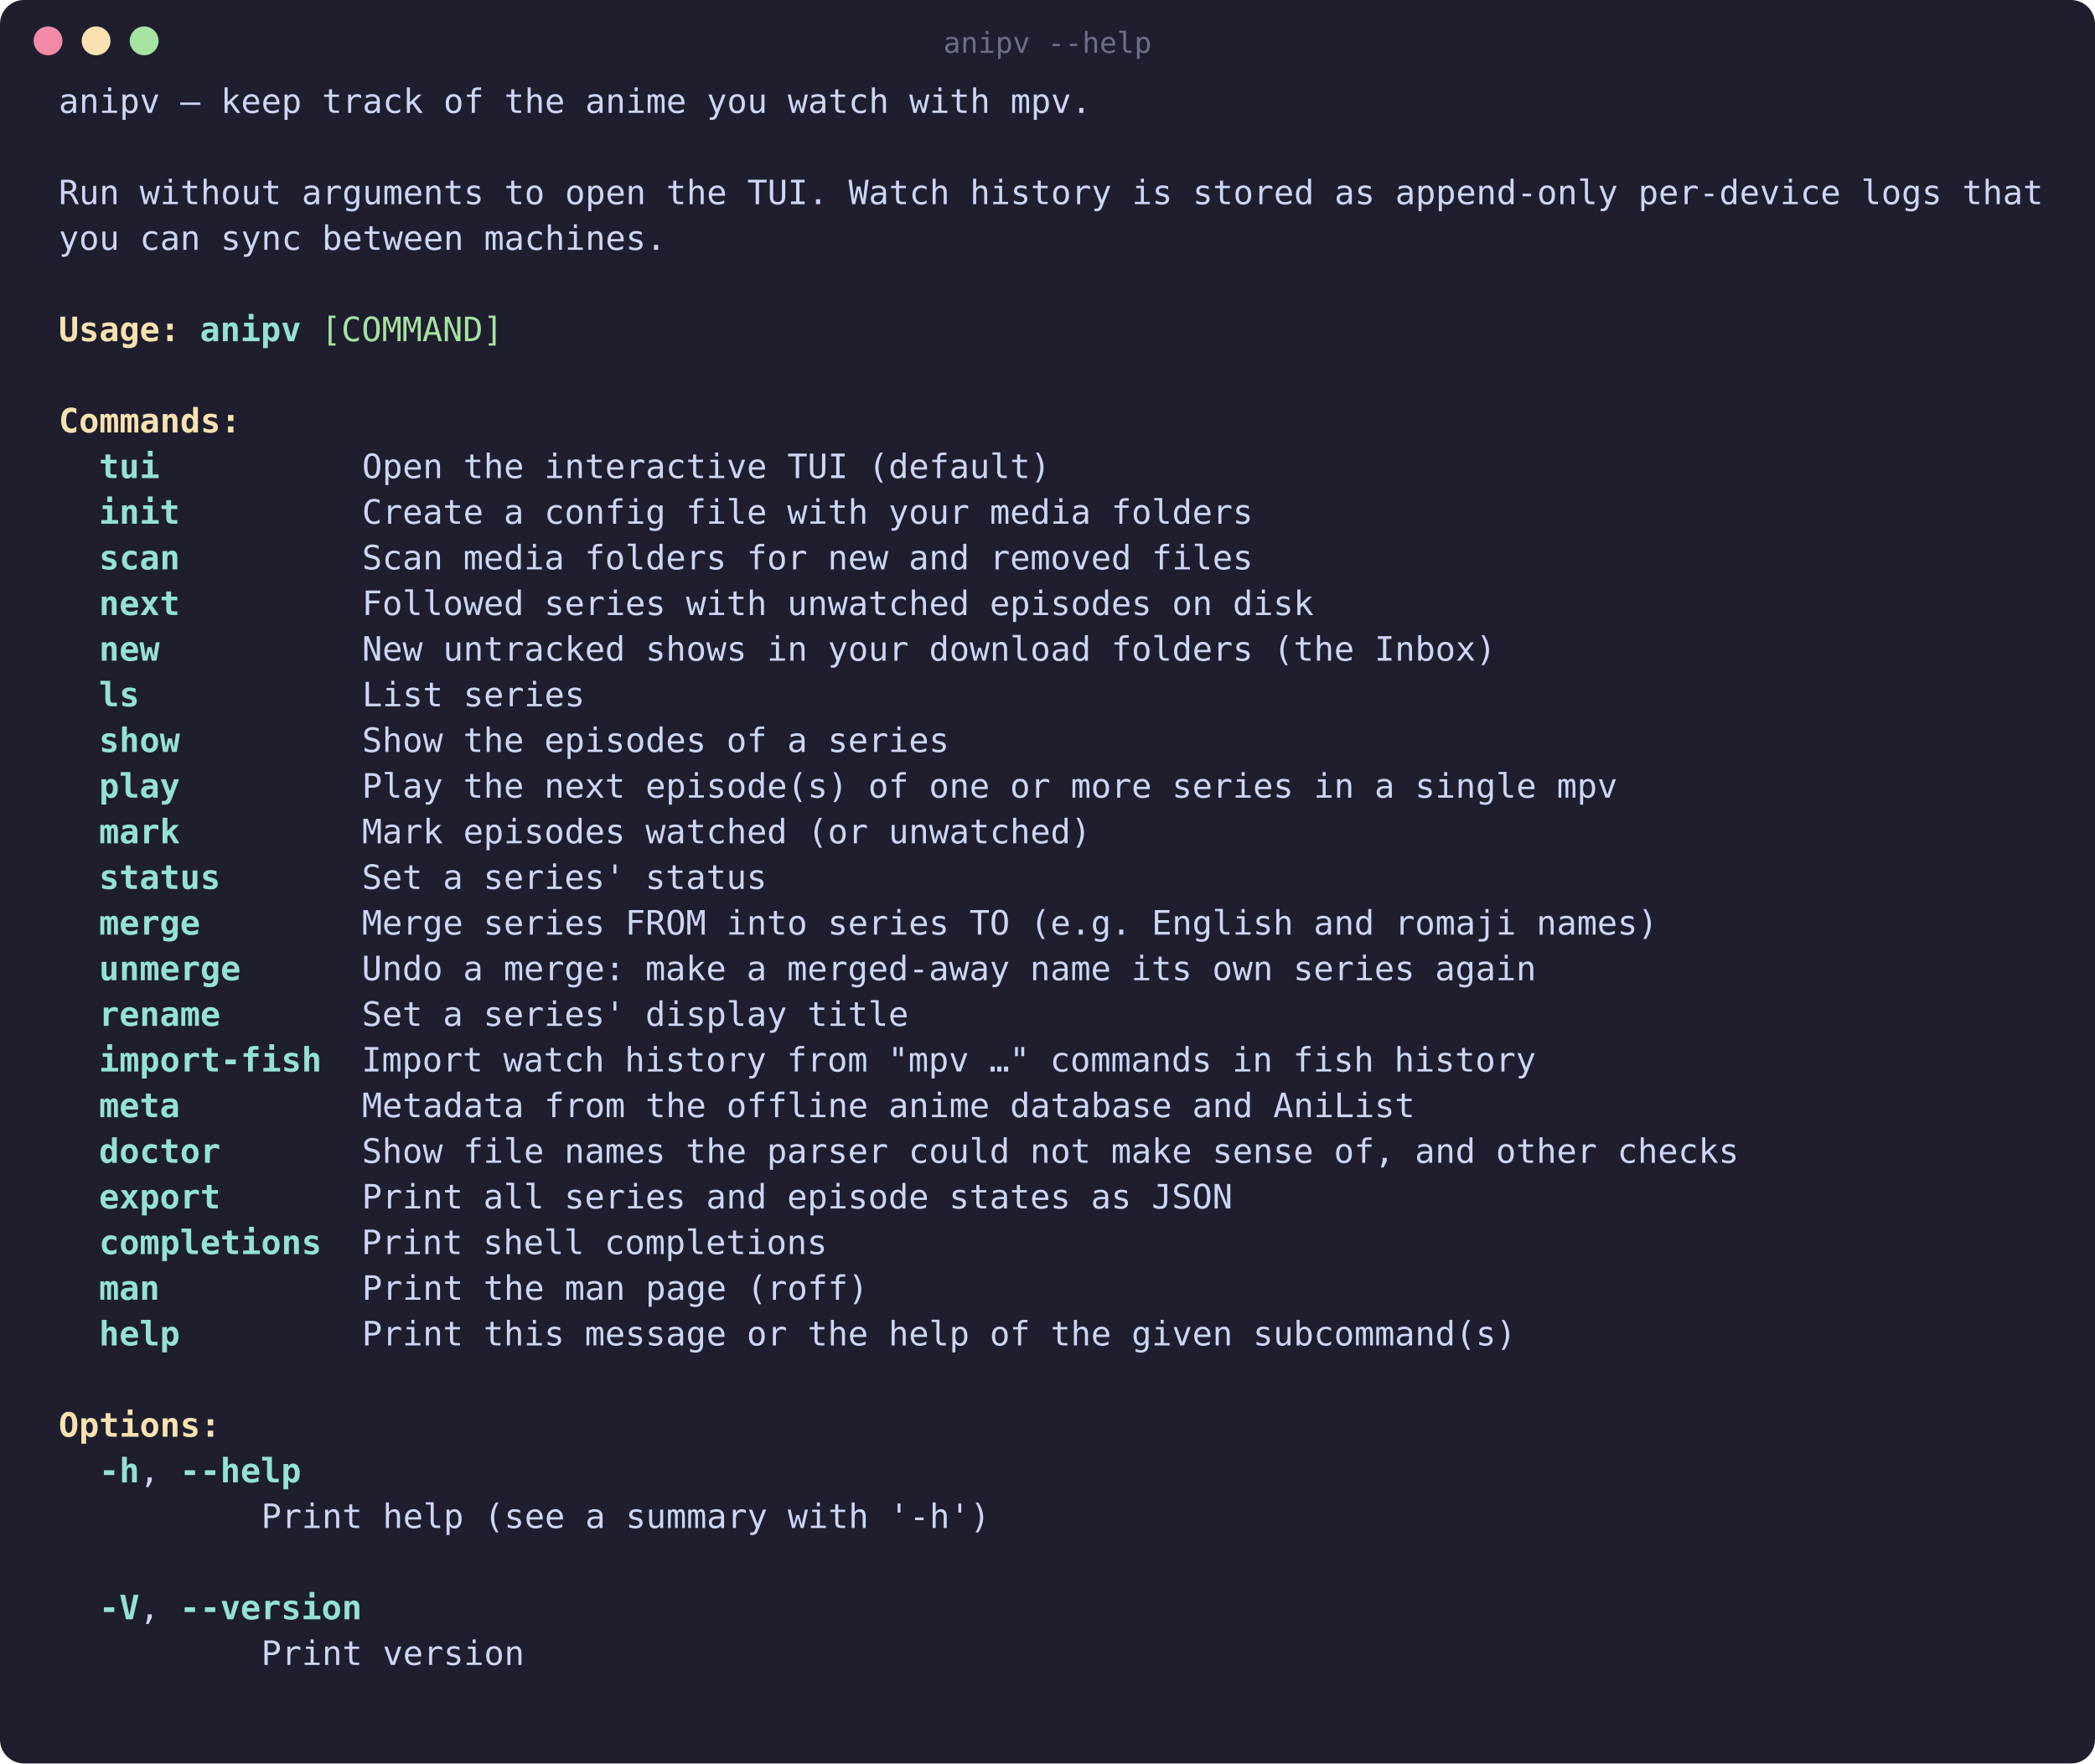
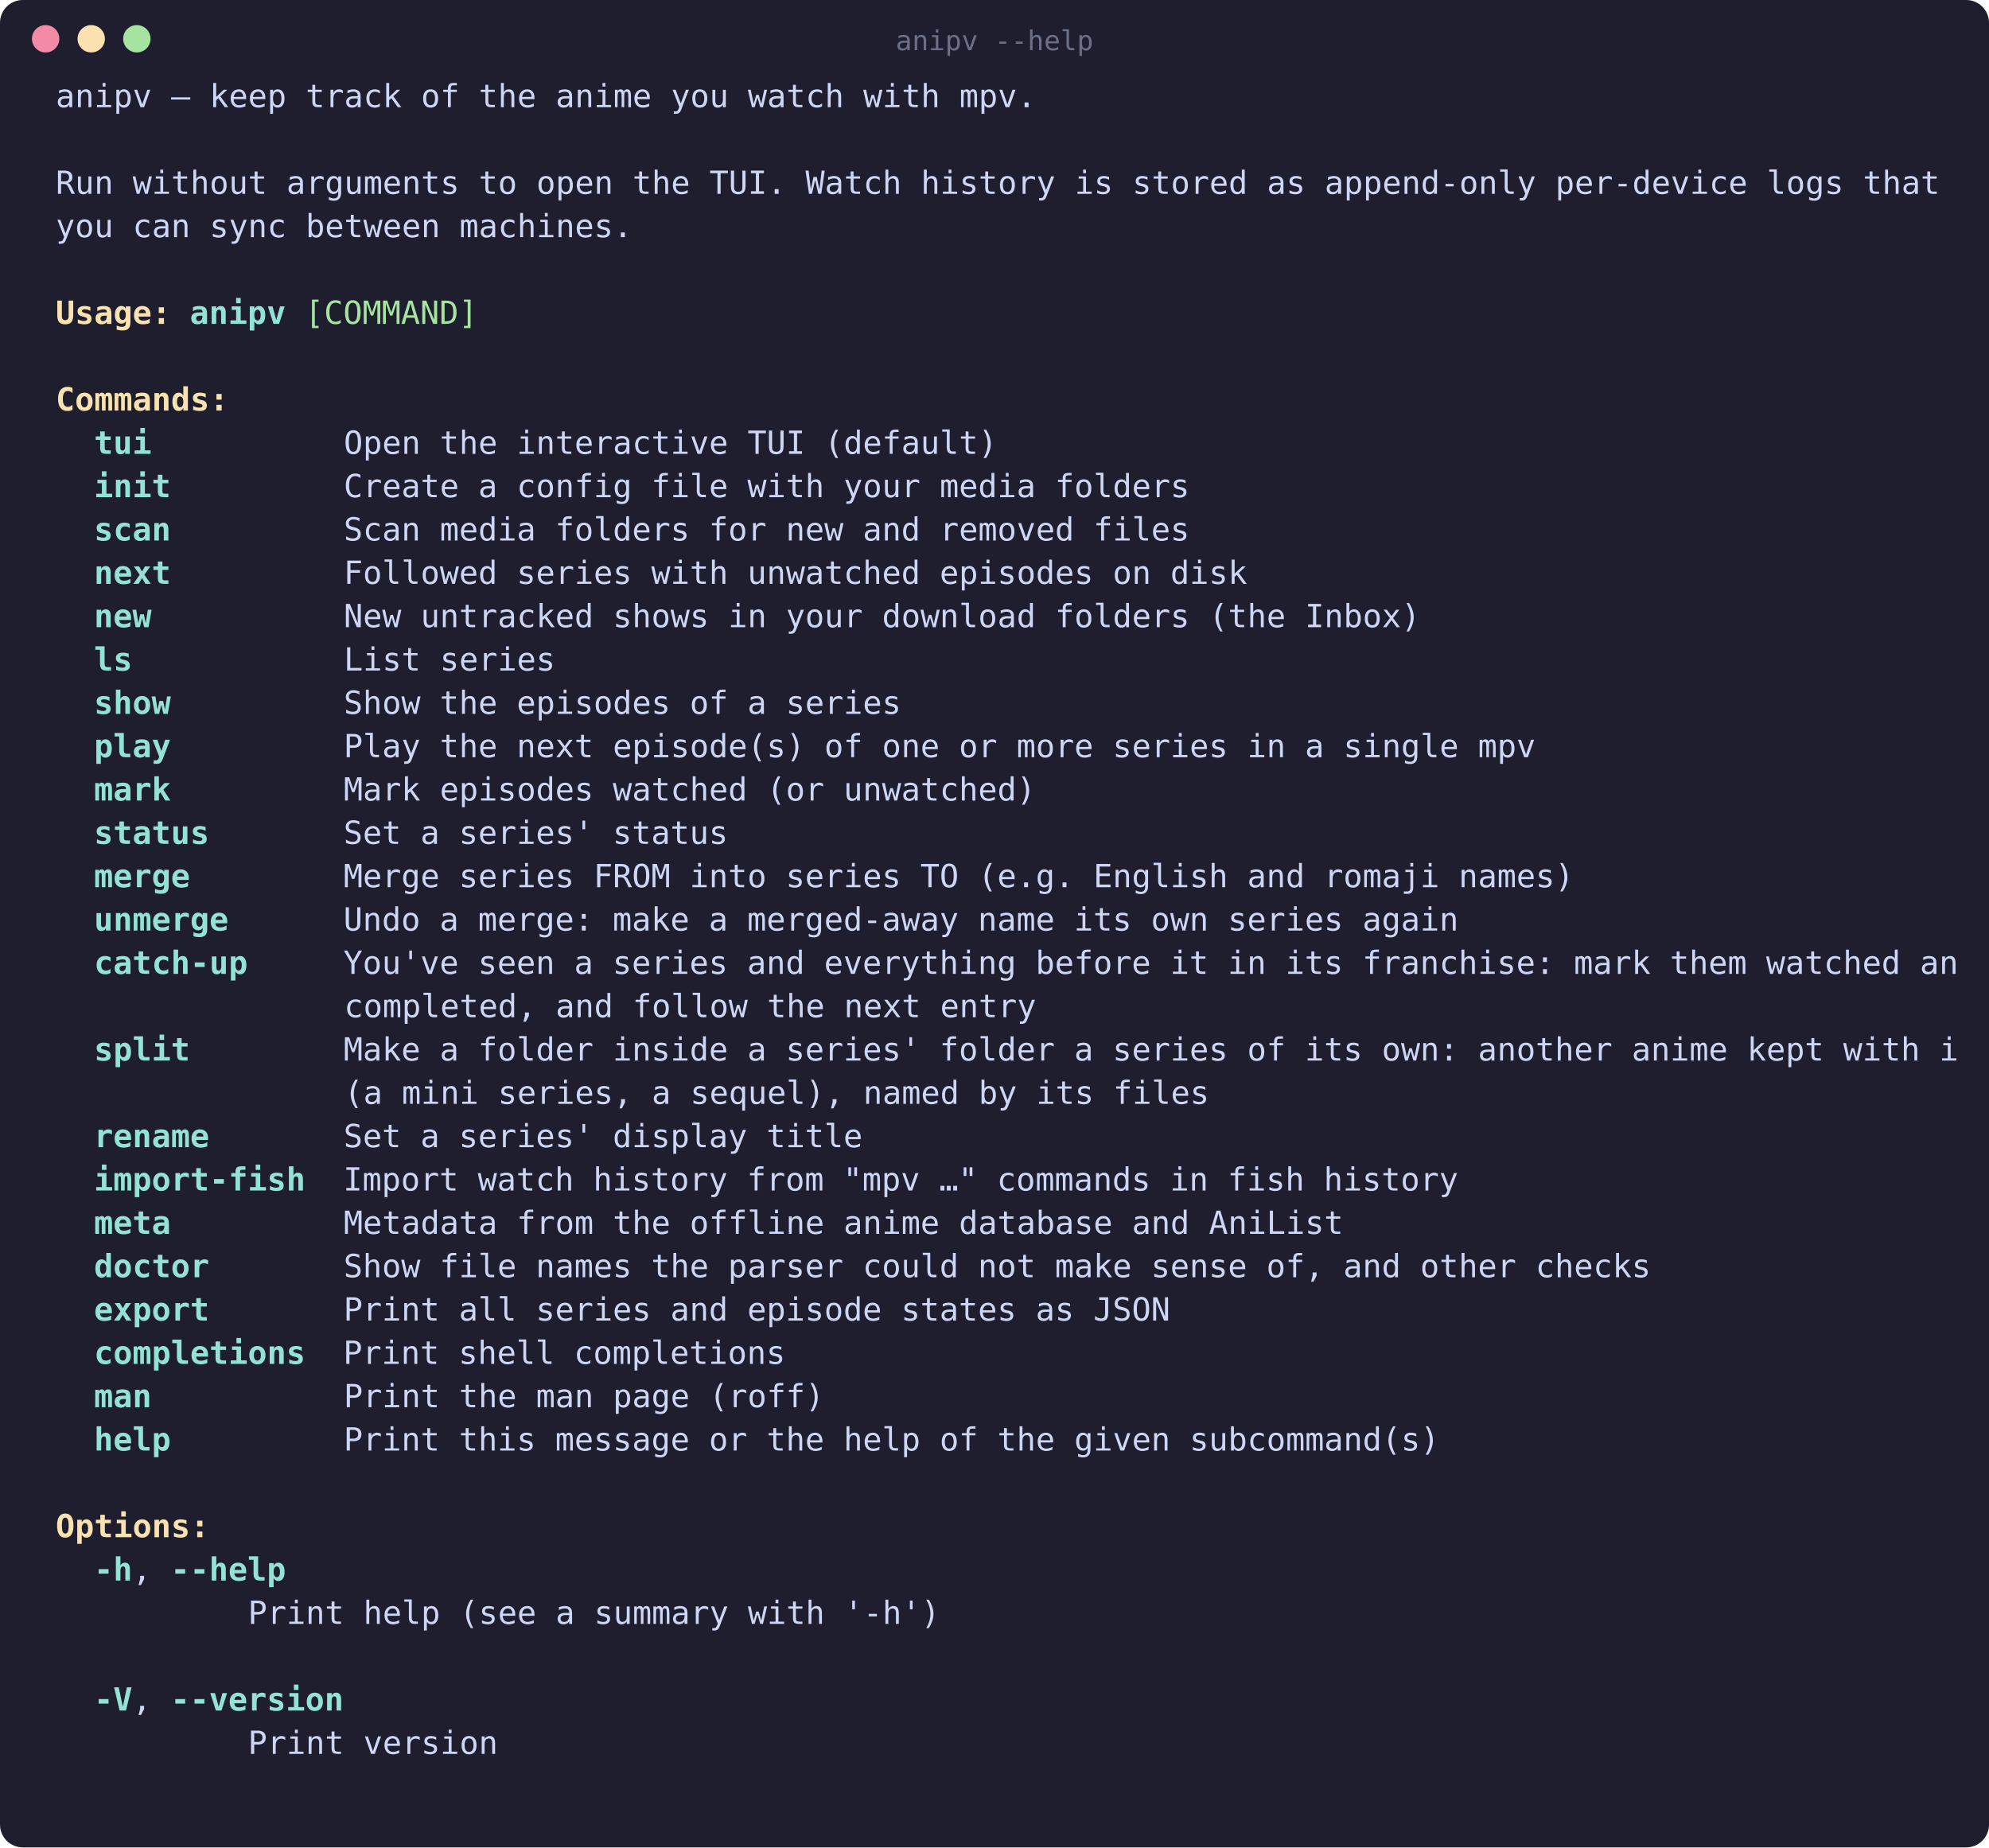
- <svg xmlns="http://www.w3.org/2000/svg" width="872" height="734" viewBox="0 0 872 734" font-family="'JetBrains Mono','Cascadia Code','Fira Code',Menlo,Consolas,monospace" font-size="14">
+ <svg xmlns="http://www.w3.org/2000/svg" width="872" height="810" viewBox="0 0 872 810" font-family="'JetBrains Mono','Cascadia Code','Fira Code',Menlo,Consolas,monospace" font-size="14">
  <rect width="100%" height="100%" rx="10" fill="#1e1e2e" />
  <circle cx="20" cy="17" r="6" fill="#f38ba8" />
  <circle cx="40" cy="17" r="6" fill="#f9e2af" />
  <circle cx="60" cy="17" r="6" fill="#a6e3a1" />
  <text x="436" y="22" fill="#6c7086" text-anchor="middle" font-size="12">anipv --help</text>
  <text x="16.0" y="47.0" fill="#cdd6f4" xml:space="preserve" textLength="840.0" lengthAdjust="spacingAndGlyphs"> anipv — keep track of the anime you watch with mpv.                                                </text>
  <text x="16.0" y="85.0" fill="#cdd6f4" xml:space="preserve" textLength="840.0" lengthAdjust="spacingAndGlyphs"> Run without arguments to open the TUI. Watch history is stored as append-only per-device logs that </text>
  <text x="16.0" y="104.0" fill="#cdd6f4" xml:space="preserve" textLength="840.0" lengthAdjust="spacingAndGlyphs"> you can sync between machines.                                                                     </text>
  <text x="24.4" y="142.0" fill="#f9e2af" font-weight="bold" xml:space="preserve" textLength="50.4" lengthAdjust="spacingAndGlyphs">Usage:</text>
  <text x="83.2" y="142.0" fill="#94e2d5" font-weight="bold" xml:space="preserve" textLength="42.0" lengthAdjust="spacingAndGlyphs">anipv</text>
  <text x="133.6" y="142.0" fill="#a6e3a1" xml:space="preserve" textLength="75.6" lengthAdjust="spacingAndGlyphs">[COMMAND]</text>
  <text x="24.4" y="180.0" fill="#f9e2af" font-weight="bold" xml:space="preserve" textLength="75.6" lengthAdjust="spacingAndGlyphs">Commands:</text>
  <text x="41.2" y="199.0" fill="#94e2d5" font-weight="bold" xml:space="preserve" textLength="25.2" lengthAdjust="spacingAndGlyphs">tui</text>
  <text x="66.4" y="199.0" fill="#cdd6f4" xml:space="preserve" textLength="789.6" lengthAdjust="spacingAndGlyphs">          Open the interactive TUI (default)                                                  </text>
  <text x="41.2" y="218.0" fill="#94e2d5" font-weight="bold" xml:space="preserve" textLength="33.6" lengthAdjust="spacingAndGlyphs">init</text>
  <text x="74.8" y="218.0" fill="#cdd6f4" xml:space="preserve" textLength="781.2" lengthAdjust="spacingAndGlyphs">         Create a config file with your media folders                                        </text>
  <text x="41.2" y="237.0" fill="#94e2d5" font-weight="bold" xml:space="preserve" textLength="33.6" lengthAdjust="spacingAndGlyphs">scan</text>
  <text x="74.8" y="237.0" fill="#cdd6f4" xml:space="preserve" textLength="781.2" lengthAdjust="spacingAndGlyphs">         Scan media folders for new and removed files                                        </text>
  <text x="41.2" y="256.0" fill="#94e2d5" font-weight="bold" xml:space="preserve" textLength="33.6" lengthAdjust="spacingAndGlyphs">next</text>
  <text x="74.8" y="256.0" fill="#cdd6f4" xml:space="preserve" textLength="781.2" lengthAdjust="spacingAndGlyphs">         Followed series with unwatched episodes on disk                                     </text>
  <text x="41.2" y="275.0" fill="#94e2d5" font-weight="bold" xml:space="preserve" textLength="25.2" lengthAdjust="spacingAndGlyphs">new</text>
  <text x="66.4" y="275.0" fill="#cdd6f4" xml:space="preserve" textLength="789.6" lengthAdjust="spacingAndGlyphs">          New untracked shows in your download folders (the Inbox)                            </text>
  <text x="41.2" y="294.0" fill="#94e2d5" font-weight="bold" xml:space="preserve" textLength="16.8" lengthAdjust="spacingAndGlyphs">ls</text>
  <text x="58.0" y="294.0" fill="#cdd6f4" xml:space="preserve" textLength="798.0" lengthAdjust="spacingAndGlyphs">           List series                                                                         </text>
  <text x="41.2" y="313.0" fill="#94e2d5" font-weight="bold" xml:space="preserve" textLength="33.6" lengthAdjust="spacingAndGlyphs">show</text>
  <text x="74.8" y="313.0" fill="#cdd6f4" xml:space="preserve" textLength="781.2" lengthAdjust="spacingAndGlyphs">         Show the episodes of a series                                                       </text>
  <text x="41.2" y="332.0" fill="#94e2d5" font-weight="bold" xml:space="preserve" textLength="33.6" lengthAdjust="spacingAndGlyphs">play</text>
  <text x="74.8" y="332.0" fill="#cdd6f4" xml:space="preserve" textLength="781.2" lengthAdjust="spacingAndGlyphs">         Play the next episode(s) of one or more series in a single mpv                      </text>
  <text x="41.2" y="351.0" fill="#94e2d5" font-weight="bold" xml:space="preserve" textLength="33.6" lengthAdjust="spacingAndGlyphs">mark</text>
  <text x="74.8" y="351.0" fill="#cdd6f4" xml:space="preserve" textLength="781.2" lengthAdjust="spacingAndGlyphs">         Mark episodes watched (or unwatched)                                                </text>
  <text x="41.2" y="370.0" fill="#94e2d5" font-weight="bold" xml:space="preserve" textLength="50.4" lengthAdjust="spacingAndGlyphs">status</text>
  <text x="91.6" y="370.0" fill="#cdd6f4" xml:space="preserve" textLength="764.4" lengthAdjust="spacingAndGlyphs">       Set a series' status                                                                </text>
  <text x="41.2" y="389.0" fill="#94e2d5" font-weight="bold" xml:space="preserve" textLength="42.0" lengthAdjust="spacingAndGlyphs">merge</text>
  <text x="83.2" y="389.0" fill="#cdd6f4" xml:space="preserve" textLength="772.8" lengthAdjust="spacingAndGlyphs">        Merge series FROM into series TO (e.g. English and romaji names)                    </text>
  <text x="41.2" y="408.0" fill="#94e2d5" font-weight="bold" xml:space="preserve" textLength="58.8" lengthAdjust="spacingAndGlyphs">unmerge</text>
  <text x="100.0" y="408.0" fill="#cdd6f4" xml:space="preserve" textLength="756.0" lengthAdjust="spacingAndGlyphs">      Undo a merge: make a merged-away name its own series again                          </text>
-   <text x="41.2" y="427.0" fill="#94e2d5" font-weight="bold" xml:space="preserve" textLength="50.4" lengthAdjust="spacingAndGlyphs">rename</text>
-   <text x="91.6" y="427.0" fill="#cdd6f4" xml:space="preserve" textLength="764.4" lengthAdjust="spacingAndGlyphs">       Set a series' display title                                                         </text>
-   <text x="41.2" y="446.0" fill="#94e2d5" font-weight="bold" xml:space="preserve" textLength="92.4" lengthAdjust="spacingAndGlyphs">import-fish</text>
-   <text x="133.6" y="446.0" fill="#cdd6f4" xml:space="preserve" textLength="722.4" lengthAdjust="spacingAndGlyphs">  Import watch history from "mpv …" commands in fish history                          </text>
-   <text x="41.2" y="465.0" fill="#94e2d5" font-weight="bold" xml:space="preserve" textLength="33.6" lengthAdjust="spacingAndGlyphs">meta</text>
-   <text x="74.8" y="465.0" fill="#cdd6f4" xml:space="preserve" textLength="781.2" lengthAdjust="spacingAndGlyphs">         Metadata from the offline anime database and AniList                                </text>
-   <text x="41.2" y="484.0" fill="#94e2d5" font-weight="bold" xml:space="preserve" textLength="50.4" lengthAdjust="spacingAndGlyphs">doctor</text>
-   <text x="91.6" y="484.0" fill="#cdd6f4" xml:space="preserve" textLength="764.4" lengthAdjust="spacingAndGlyphs">       Show file names the parser could not make sense of, and other checks                </text>
-   <text x="41.2" y="503.0" fill="#94e2d5" font-weight="bold" xml:space="preserve" textLength="50.4" lengthAdjust="spacingAndGlyphs">export</text>
-   <text x="91.6" y="503.0" fill="#cdd6f4" xml:space="preserve" textLength="764.4" lengthAdjust="spacingAndGlyphs">       Print all series and episode states as JSON                                         </text>
-   <text x="41.2" y="522.0" fill="#94e2d5" font-weight="bold" xml:space="preserve" textLength="92.4" lengthAdjust="spacingAndGlyphs">completions</text>
-   <text x="133.6" y="522.0" fill="#cdd6f4" xml:space="preserve" textLength="722.4" lengthAdjust="spacingAndGlyphs">  Print shell completions                                                             </text>
-   <text x="41.2" y="541.0" fill="#94e2d5" font-weight="bold" xml:space="preserve" textLength="25.2" lengthAdjust="spacingAndGlyphs">man</text>
-   <text x="66.4" y="541.0" fill="#cdd6f4" xml:space="preserve" textLength="789.6" lengthAdjust="spacingAndGlyphs">          Print the man page (roff)                                                           </text>
-   <text x="41.2" y="560.0" fill="#94e2d5" font-weight="bold" xml:space="preserve" textLength="33.6" lengthAdjust="spacingAndGlyphs">help</text>
-   <text x="74.8" y="560.0" fill="#cdd6f4" xml:space="preserve" textLength="781.2" lengthAdjust="spacingAndGlyphs">         Print this message or the help of the given subcommand(s)                           </text>
-   <text x="24.4" y="598.0" fill="#f9e2af" font-weight="bold" xml:space="preserve" textLength="67.2" lengthAdjust="spacingAndGlyphs">Options:</text>
-   <text x="41.2" y="617.0" fill="#94e2d5" font-weight="bold" xml:space="preserve" textLength="16.8" lengthAdjust="spacingAndGlyphs">-h</text>
-   <text x="58.0" y="617.0" fill="#cdd6f4" xml:space="preserve" textLength="16.8" lengthAdjust="spacingAndGlyphs">, </text>
-   <text x="74.8" y="617.0" fill="#94e2d5" font-weight="bold" xml:space="preserve" textLength="50.4" lengthAdjust="spacingAndGlyphs">--help</text>
-   <text x="16.0" y="636.0" fill="#cdd6f4" xml:space="preserve" textLength="840.0" lengthAdjust="spacingAndGlyphs">           Print help (see a summary with '-h')                                                     </text>
-   <text x="41.2" y="674.0" fill="#94e2d5" font-weight="bold" xml:space="preserve" textLength="16.8" lengthAdjust="spacingAndGlyphs">-V</text>
-   <text x="58.0" y="674.0" fill="#cdd6f4" xml:space="preserve" textLength="16.8" lengthAdjust="spacingAndGlyphs">, </text>
-   <text x="74.8" y="674.0" fill="#94e2d5" font-weight="bold" xml:space="preserve" textLength="75.6" lengthAdjust="spacingAndGlyphs">--version</text>
-   <text x="16.0" y="693.0" fill="#cdd6f4" xml:space="preserve" textLength="840.0" lengthAdjust="spacingAndGlyphs">           Print version                                                                            </text>
+   <text x="41.2" y="427.0" fill="#94e2d5" font-weight="bold" xml:space="preserve" textLength="67.2" lengthAdjust="spacingAndGlyphs">catch-up</text>
+   <text x="108.4" y="427.0" fill="#cdd6f4" xml:space="preserve" textLength="747.6" lengthAdjust="spacingAndGlyphs">     You've seen a series and everything before it in its franchise: mark them watched an</text>
+   <text x="16.0" y="446.0" fill="#cdd6f4" xml:space="preserve" textLength="840.0" lengthAdjust="spacingAndGlyphs">                completed, and follow the next entry                                                </text>
+   <text x="41.2" y="465.0" fill="#94e2d5" font-weight="bold" xml:space="preserve" textLength="42.0" lengthAdjust="spacingAndGlyphs">split</text>
+   <text x="83.2" y="465.0" fill="#cdd6f4" xml:space="preserve" textLength="772.8" lengthAdjust="spacingAndGlyphs">        Make a folder inside a series' folder a series of its own: another anime kept with i</text>
+   <text x="16.0" y="484.0" fill="#cdd6f4" xml:space="preserve" textLength="840.0" lengthAdjust="spacingAndGlyphs">                (a mini series, a sequel), named by its files                                       </text>
+   <text x="41.2" y="503.0" fill="#94e2d5" font-weight="bold" xml:space="preserve" textLength="50.4" lengthAdjust="spacingAndGlyphs">rename</text>
+   <text x="91.6" y="503.0" fill="#cdd6f4" xml:space="preserve" textLength="764.4" lengthAdjust="spacingAndGlyphs">       Set a series' display title                                                         </text>
+   <text x="41.2" y="522.0" fill="#94e2d5" font-weight="bold" xml:space="preserve" textLength="92.4" lengthAdjust="spacingAndGlyphs">import-fish</text>
+   <text x="133.6" y="522.0" fill="#cdd6f4" xml:space="preserve" textLength="722.4" lengthAdjust="spacingAndGlyphs">  Import watch history from "mpv …" commands in fish history                          </text>
+   <text x="41.2" y="541.0" fill="#94e2d5" font-weight="bold" xml:space="preserve" textLength="33.6" lengthAdjust="spacingAndGlyphs">meta</text>
+   <text x="74.8" y="541.0" fill="#cdd6f4" xml:space="preserve" textLength="781.2" lengthAdjust="spacingAndGlyphs">         Metadata from the offline anime database and AniList                                </text>
+   <text x="41.2" y="560.0" fill="#94e2d5" font-weight="bold" xml:space="preserve" textLength="50.4" lengthAdjust="spacingAndGlyphs">doctor</text>
+   <text x="91.6" y="560.0" fill="#cdd6f4" xml:space="preserve" textLength="764.4" lengthAdjust="spacingAndGlyphs">       Show file names the parser could not make sense of, and other checks                </text>
+   <text x="41.2" y="579.0" fill="#94e2d5" font-weight="bold" xml:space="preserve" textLength="50.4" lengthAdjust="spacingAndGlyphs">export</text>
+   <text x="91.6" y="579.0" fill="#cdd6f4" xml:space="preserve" textLength="764.4" lengthAdjust="spacingAndGlyphs">       Print all series and episode states as JSON                                         </text>
+   <text x="41.2" y="598.0" fill="#94e2d5" font-weight="bold" xml:space="preserve" textLength="92.4" lengthAdjust="spacingAndGlyphs">completions</text>
+   <text x="133.6" y="598.0" fill="#cdd6f4" xml:space="preserve" textLength="722.4" lengthAdjust="spacingAndGlyphs">  Print shell completions                                                             </text>
+   <text x="41.2" y="617.0" fill="#94e2d5" font-weight="bold" xml:space="preserve" textLength="25.2" lengthAdjust="spacingAndGlyphs">man</text>
+   <text x="66.4" y="617.0" fill="#cdd6f4" xml:space="preserve" textLength="789.6" lengthAdjust="spacingAndGlyphs">          Print the man page (roff)                                                           </text>
+   <text x="41.2" y="636.0" fill="#94e2d5" font-weight="bold" xml:space="preserve" textLength="33.6" lengthAdjust="spacingAndGlyphs">help</text>
+   <text x="74.8" y="636.0" fill="#cdd6f4" xml:space="preserve" textLength="781.2" lengthAdjust="spacingAndGlyphs">         Print this message or the help of the given subcommand(s)                           </text>
+   <text x="24.4" y="674.0" fill="#f9e2af" font-weight="bold" xml:space="preserve" textLength="67.2" lengthAdjust="spacingAndGlyphs">Options:</text>
+   <text x="41.2" y="693.0" fill="#94e2d5" font-weight="bold" xml:space="preserve" textLength="16.8" lengthAdjust="spacingAndGlyphs">-h</text>
+   <text x="58.0" y="693.0" fill="#cdd6f4" xml:space="preserve" textLength="16.8" lengthAdjust="spacingAndGlyphs">, </text>
+   <text x="74.8" y="693.0" fill="#94e2d5" font-weight="bold" xml:space="preserve" textLength="50.4" lengthAdjust="spacingAndGlyphs">--help</text>
+   <text x="16.0" y="712.0" fill="#cdd6f4" xml:space="preserve" textLength="840.0" lengthAdjust="spacingAndGlyphs">           Print help (see a summary with '-h')                                                     </text>
+   <text x="41.2" y="750.0" fill="#94e2d5" font-weight="bold" xml:space="preserve" textLength="16.8" lengthAdjust="spacingAndGlyphs">-V</text>
+   <text x="58.0" y="750.0" fill="#cdd6f4" xml:space="preserve" textLength="16.8" lengthAdjust="spacingAndGlyphs">, </text>
+   <text x="74.8" y="750.0" fill="#94e2d5" font-weight="bold" xml:space="preserve" textLength="75.6" lengthAdjust="spacingAndGlyphs">--version</text>
+   <text x="16.0" y="769.0" fill="#cdd6f4" xml:space="preserve" textLength="840.0" lengthAdjust="spacingAndGlyphs">           Print version                                                                            </text>
</svg>
